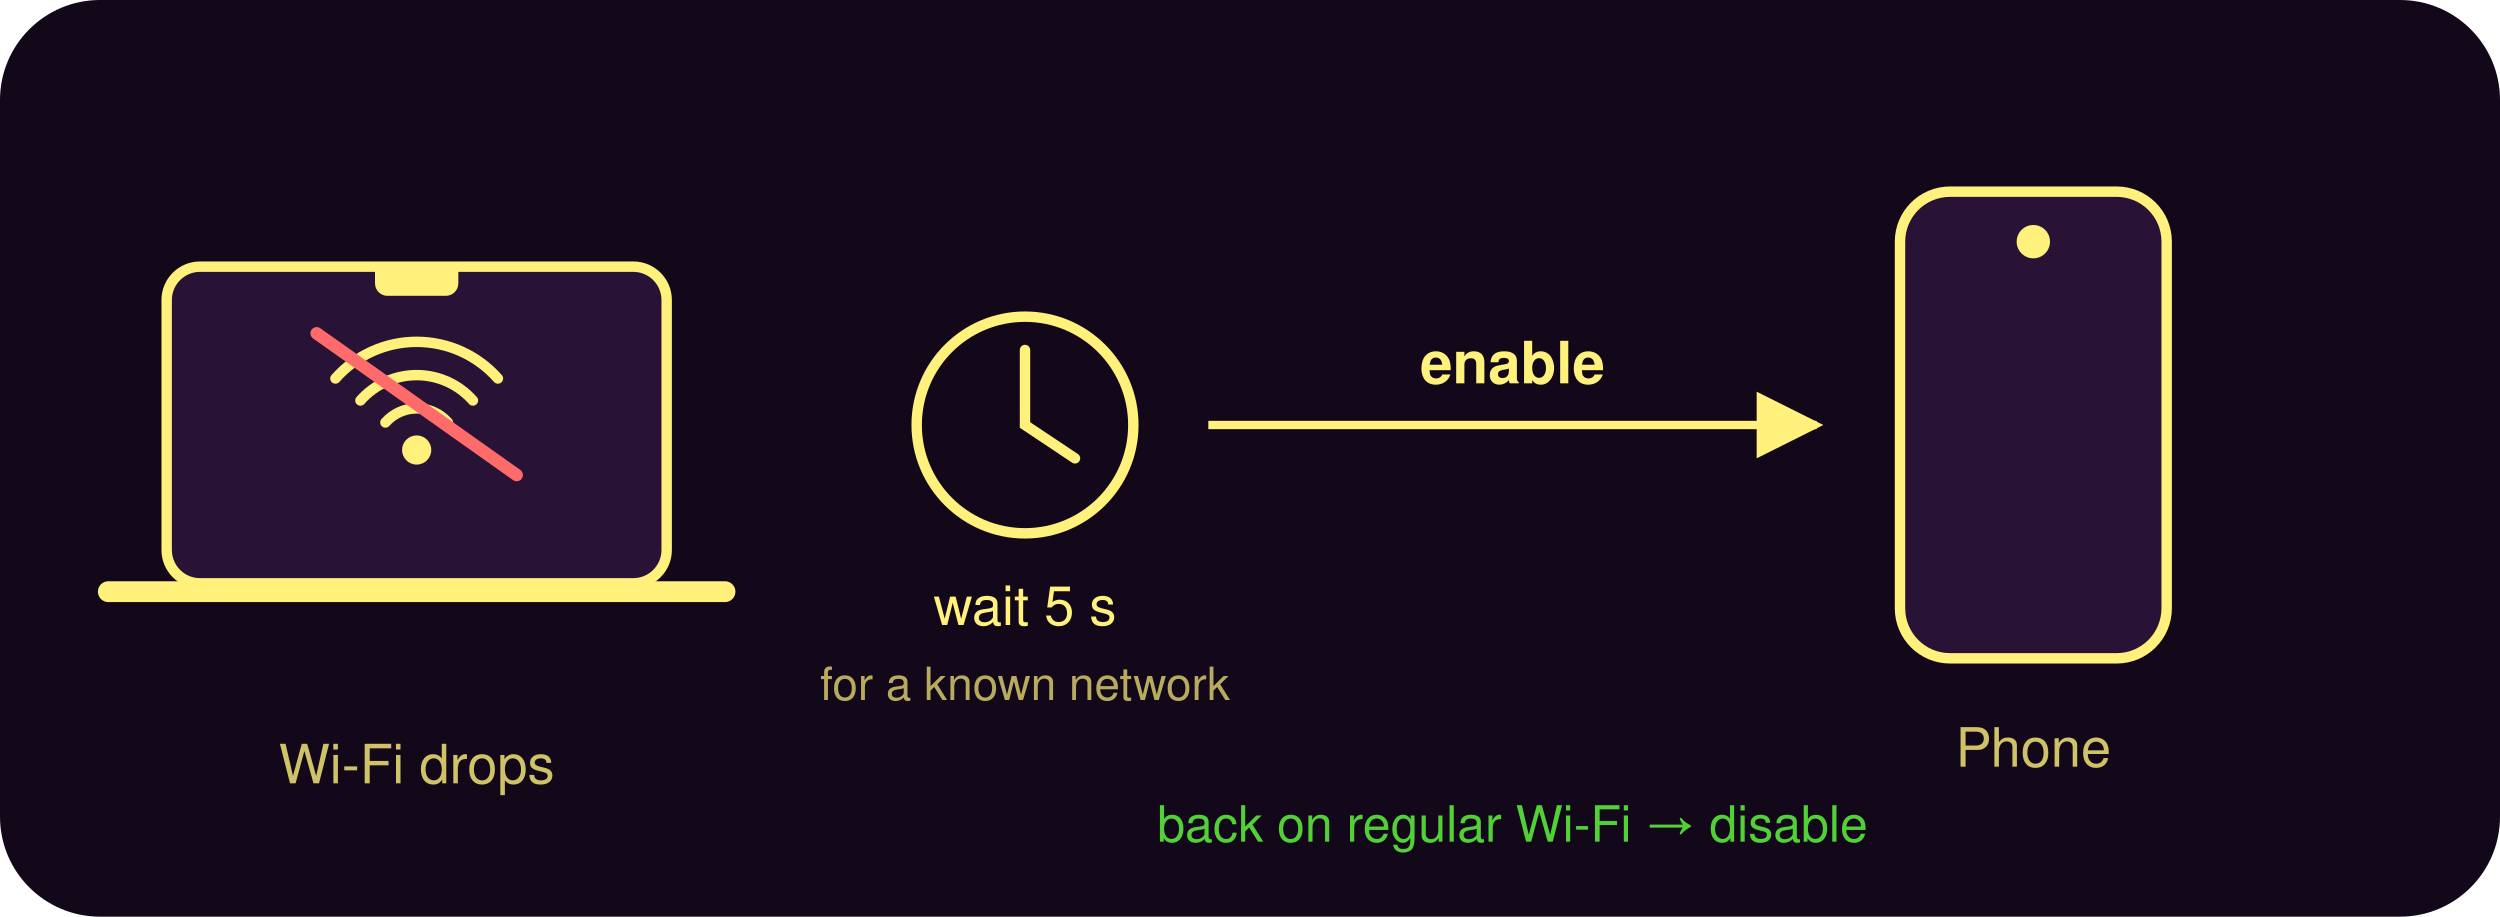
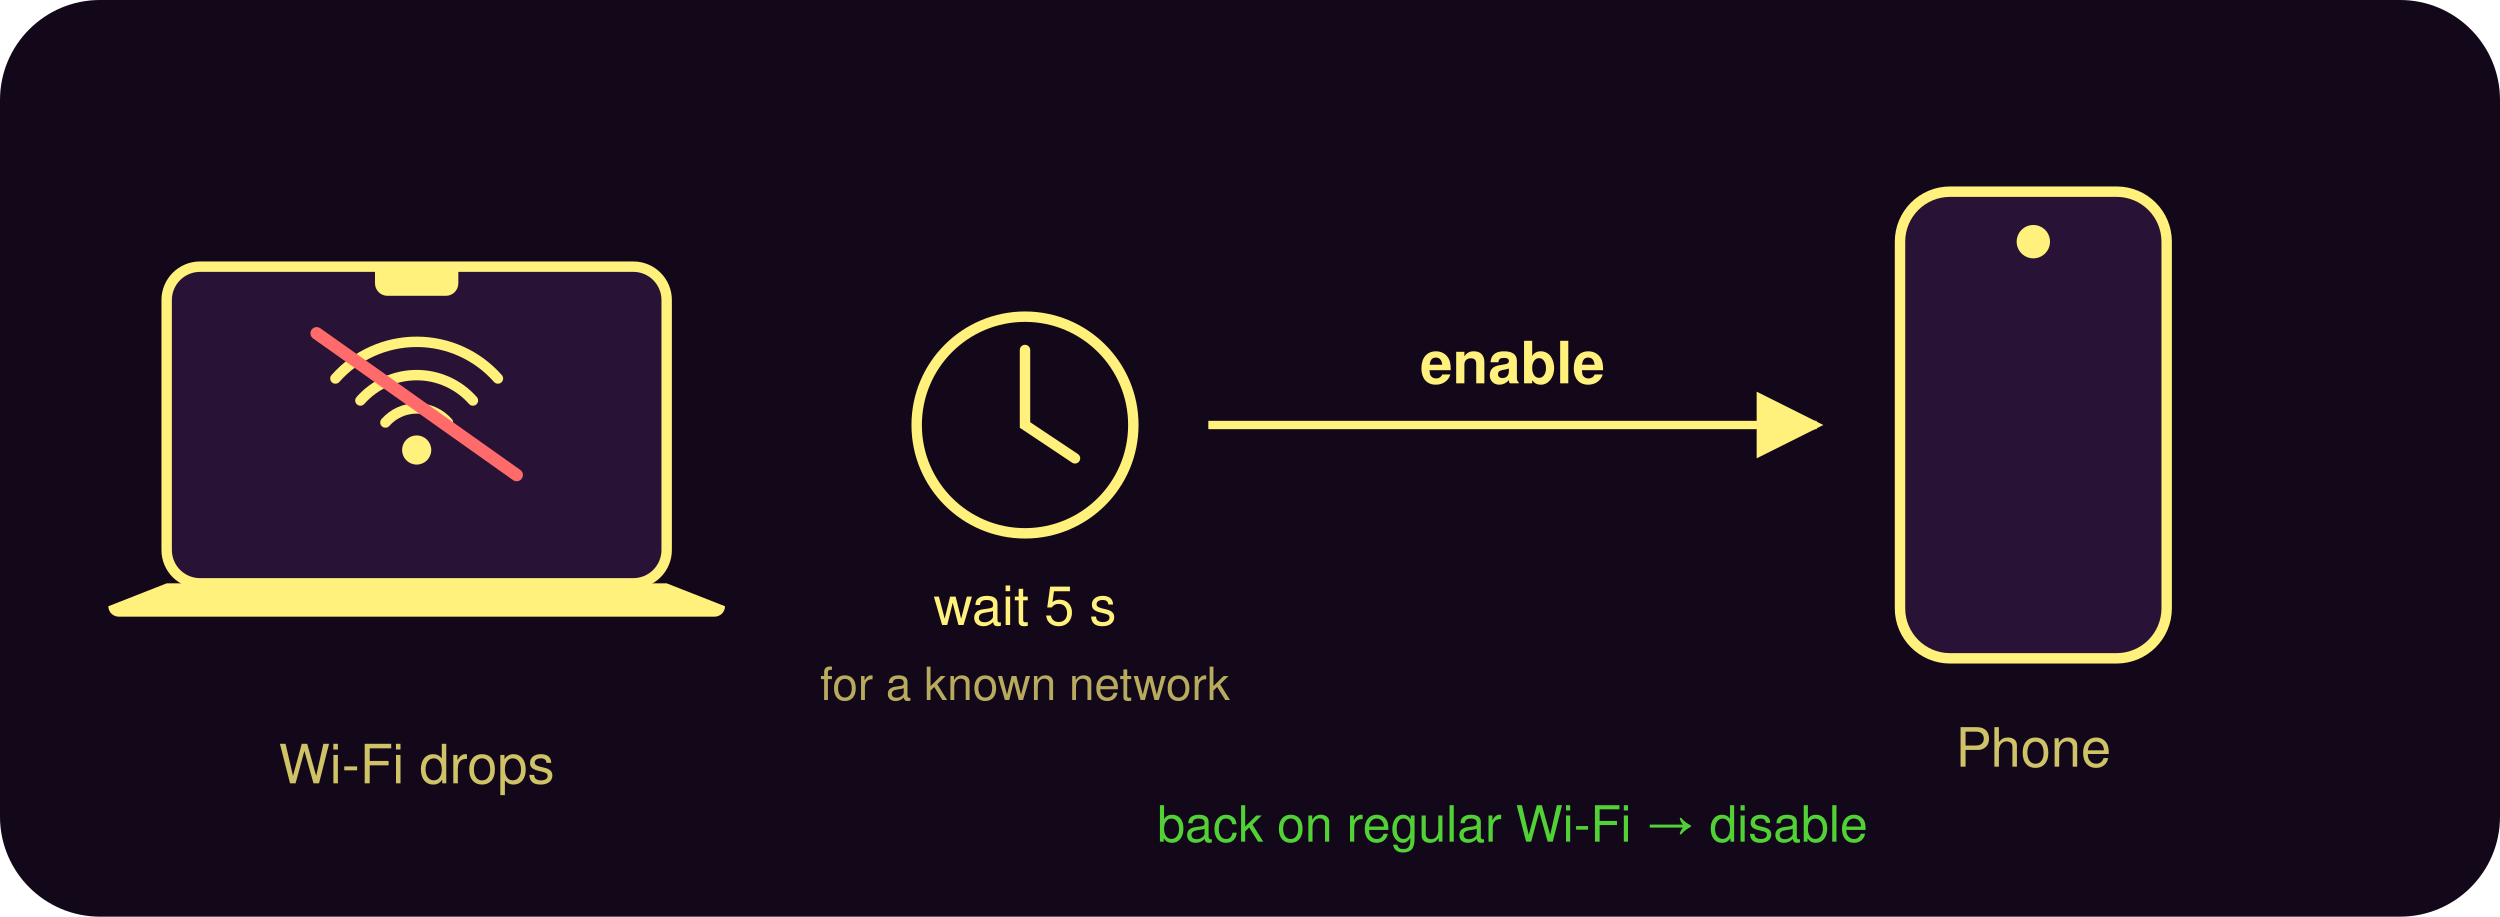
<svg xmlns="http://www.w3.org/2000/svg" viewBox="0 0 600 220" font-family="-apple-system, 'Helvetica Neue', Helvetica, Arial, sans-serif">
  <defs>
    <marker id="arrow" viewBox="0 0 10 10" refX="9" refY="5" markerWidth="8" markerHeight="8" orient="auto">
      <path d="M0 0 L10 5 L0 10 z" fill="#fff17b" />
    </marker>
  </defs>
  <rect width="600" height="220" rx="24" fill="#12081a" />
  <g opacity="1">
    <rect x="40" y="64" width="120" height="76" rx="8" fill="#281336" stroke="#fff17b" stroke-width="2.5" />
    <path d="M90 64 h20 v4 a3 3 0 0 1 -3 3 h-14 a3 3 0 0 1 -3 -3 z" fill="#fff17b" />
-     <path d="M26 142 H174" stroke="#fff17b" stroke-width="5" stroke-linecap="round" />
+     <path d="M40 140 H160 L174 145.5 a2.5 2.5 0 0 1 -2.5 2.5 H28.5 a2.5 2.5 0 0 1 -2.5 -2.5 Z" fill="#fff17b" />
  </g>
  <circle cx="100" cy="108" r="3.5" fill="#fff17b" />
  <path d="M92.5 101.4 A10 10 0 0 1 107.5 101.4" fill="none" stroke="#fff17b" stroke-width="2.5" stroke-linecap="round" />
  <path d="M86.5 96.12 A18 18 0 0 1 113.5 96.12" fill="none" stroke="#fff17b" stroke-width="2.5" stroke-linecap="round" />
  <path d="M80.5 90.84 A26 26 0 0 1 119.5 90.84" fill="none" stroke="#fff17b" stroke-width="2.5" stroke-linecap="round" />
  <path d="M76 80 L124 114" stroke="#ff6b6b" stroke-width="3" stroke-linecap="round" />
  <text x="100" y="188" text-anchor="middle" fill="#fff17b" font-size="13" font-weight="400" opacity="0.8">Wi-Fi drops</text>
  <circle cx="246" cy="102" r="26" fill="none" stroke="#fff17b" stroke-width="2.5" />
  <path d="M246 84 V102 L258 110" fill="none" stroke="#fff17b" stroke-width="2.5" stroke-linecap="round" />
  <text x="246" y="150" text-anchor="middle" fill="#fff17b" font-size="13" font-weight="400" opacity="1">wait 5 s</text>
  <text x="246" y="168" text-anchor="middle" fill="#fff17b" font-size="11" font-weight="400" opacity="0.7">for a known network</text>
  <path d="M290 102 H436" stroke="#fff17b" stroke-width="2" marker-end="url(#arrow)" />
  <text x="363" y="92" text-anchor="middle" fill="#fff17b" font-size="14" font-weight="600" opacity="1">enable</text>
  <rect x="456" y="46" width="64" height="112" rx="12" fill="#281336" stroke="#fff17b" stroke-width="2.5" />
  <circle cx="488" cy="58" r="4" fill="#fff17b" />
  <text x="488" y="184" text-anchor="middle" fill="#fff17b" font-size="13" font-weight="400" opacity="0.8">Phone</text>
  <text x="363" y="202" text-anchor="middle" fill="#51d136" font-size="12" font-weight="400" opacity="1">back on regular Wi-Fi → disable</text>
</svg>
